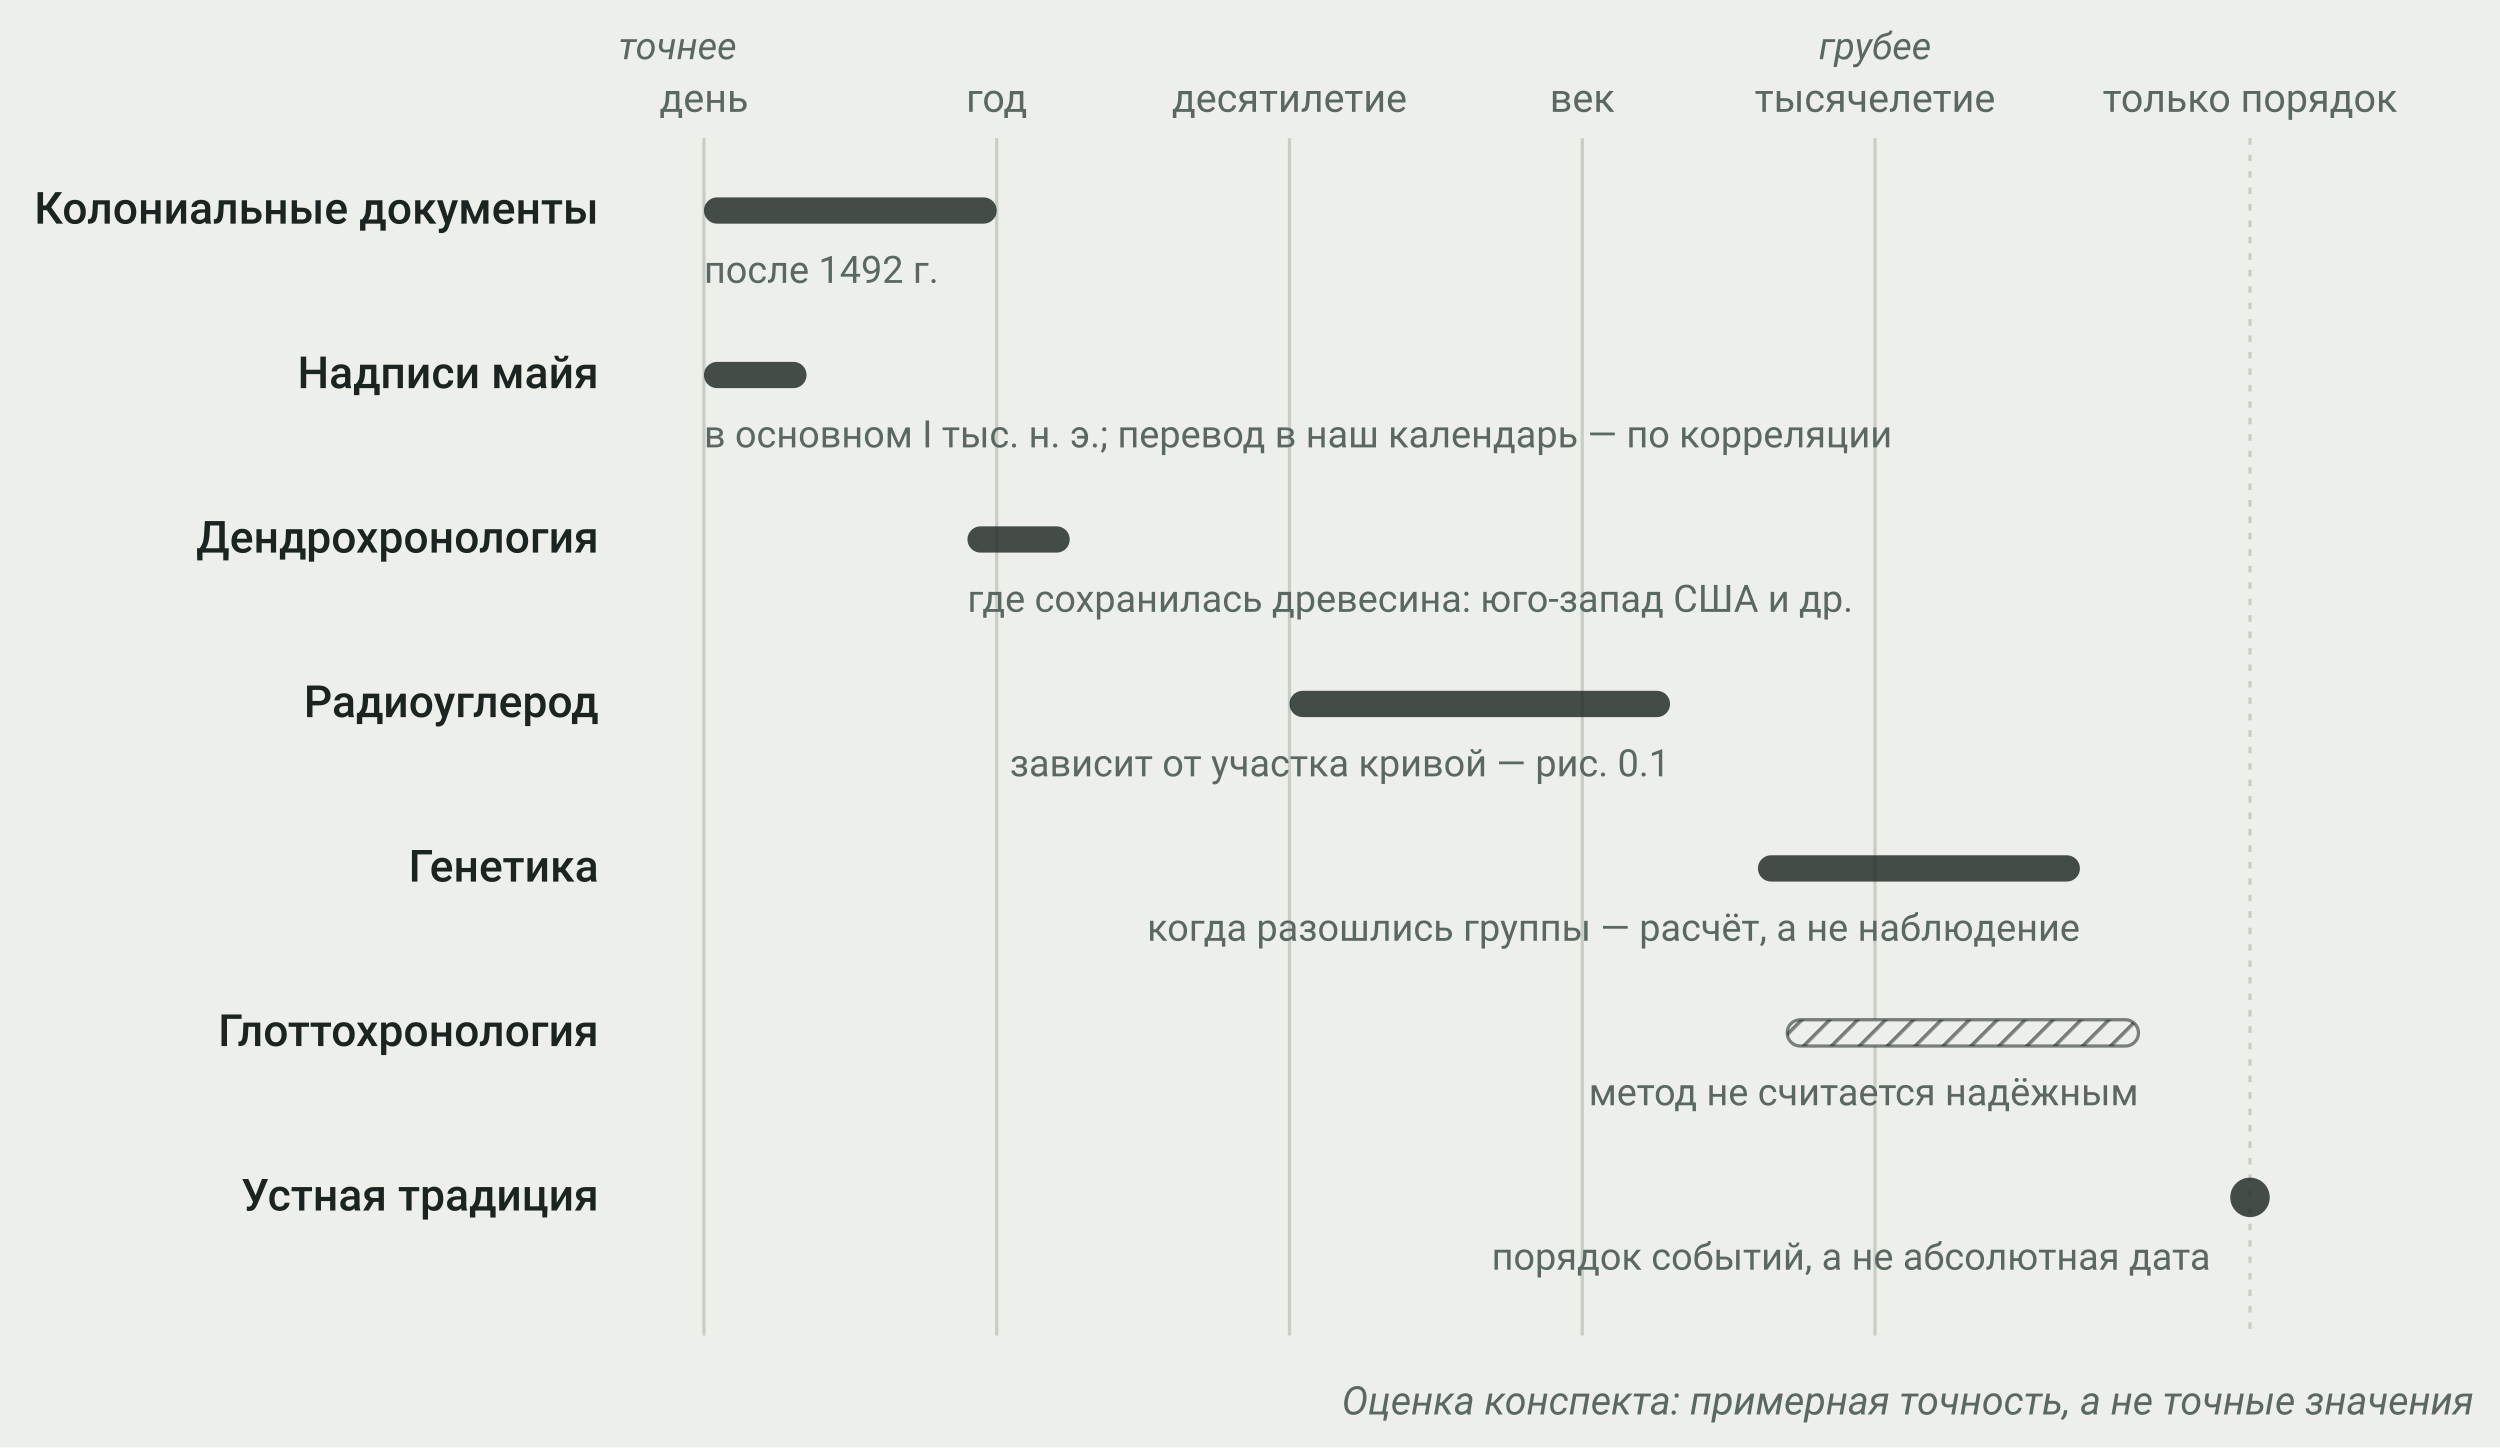
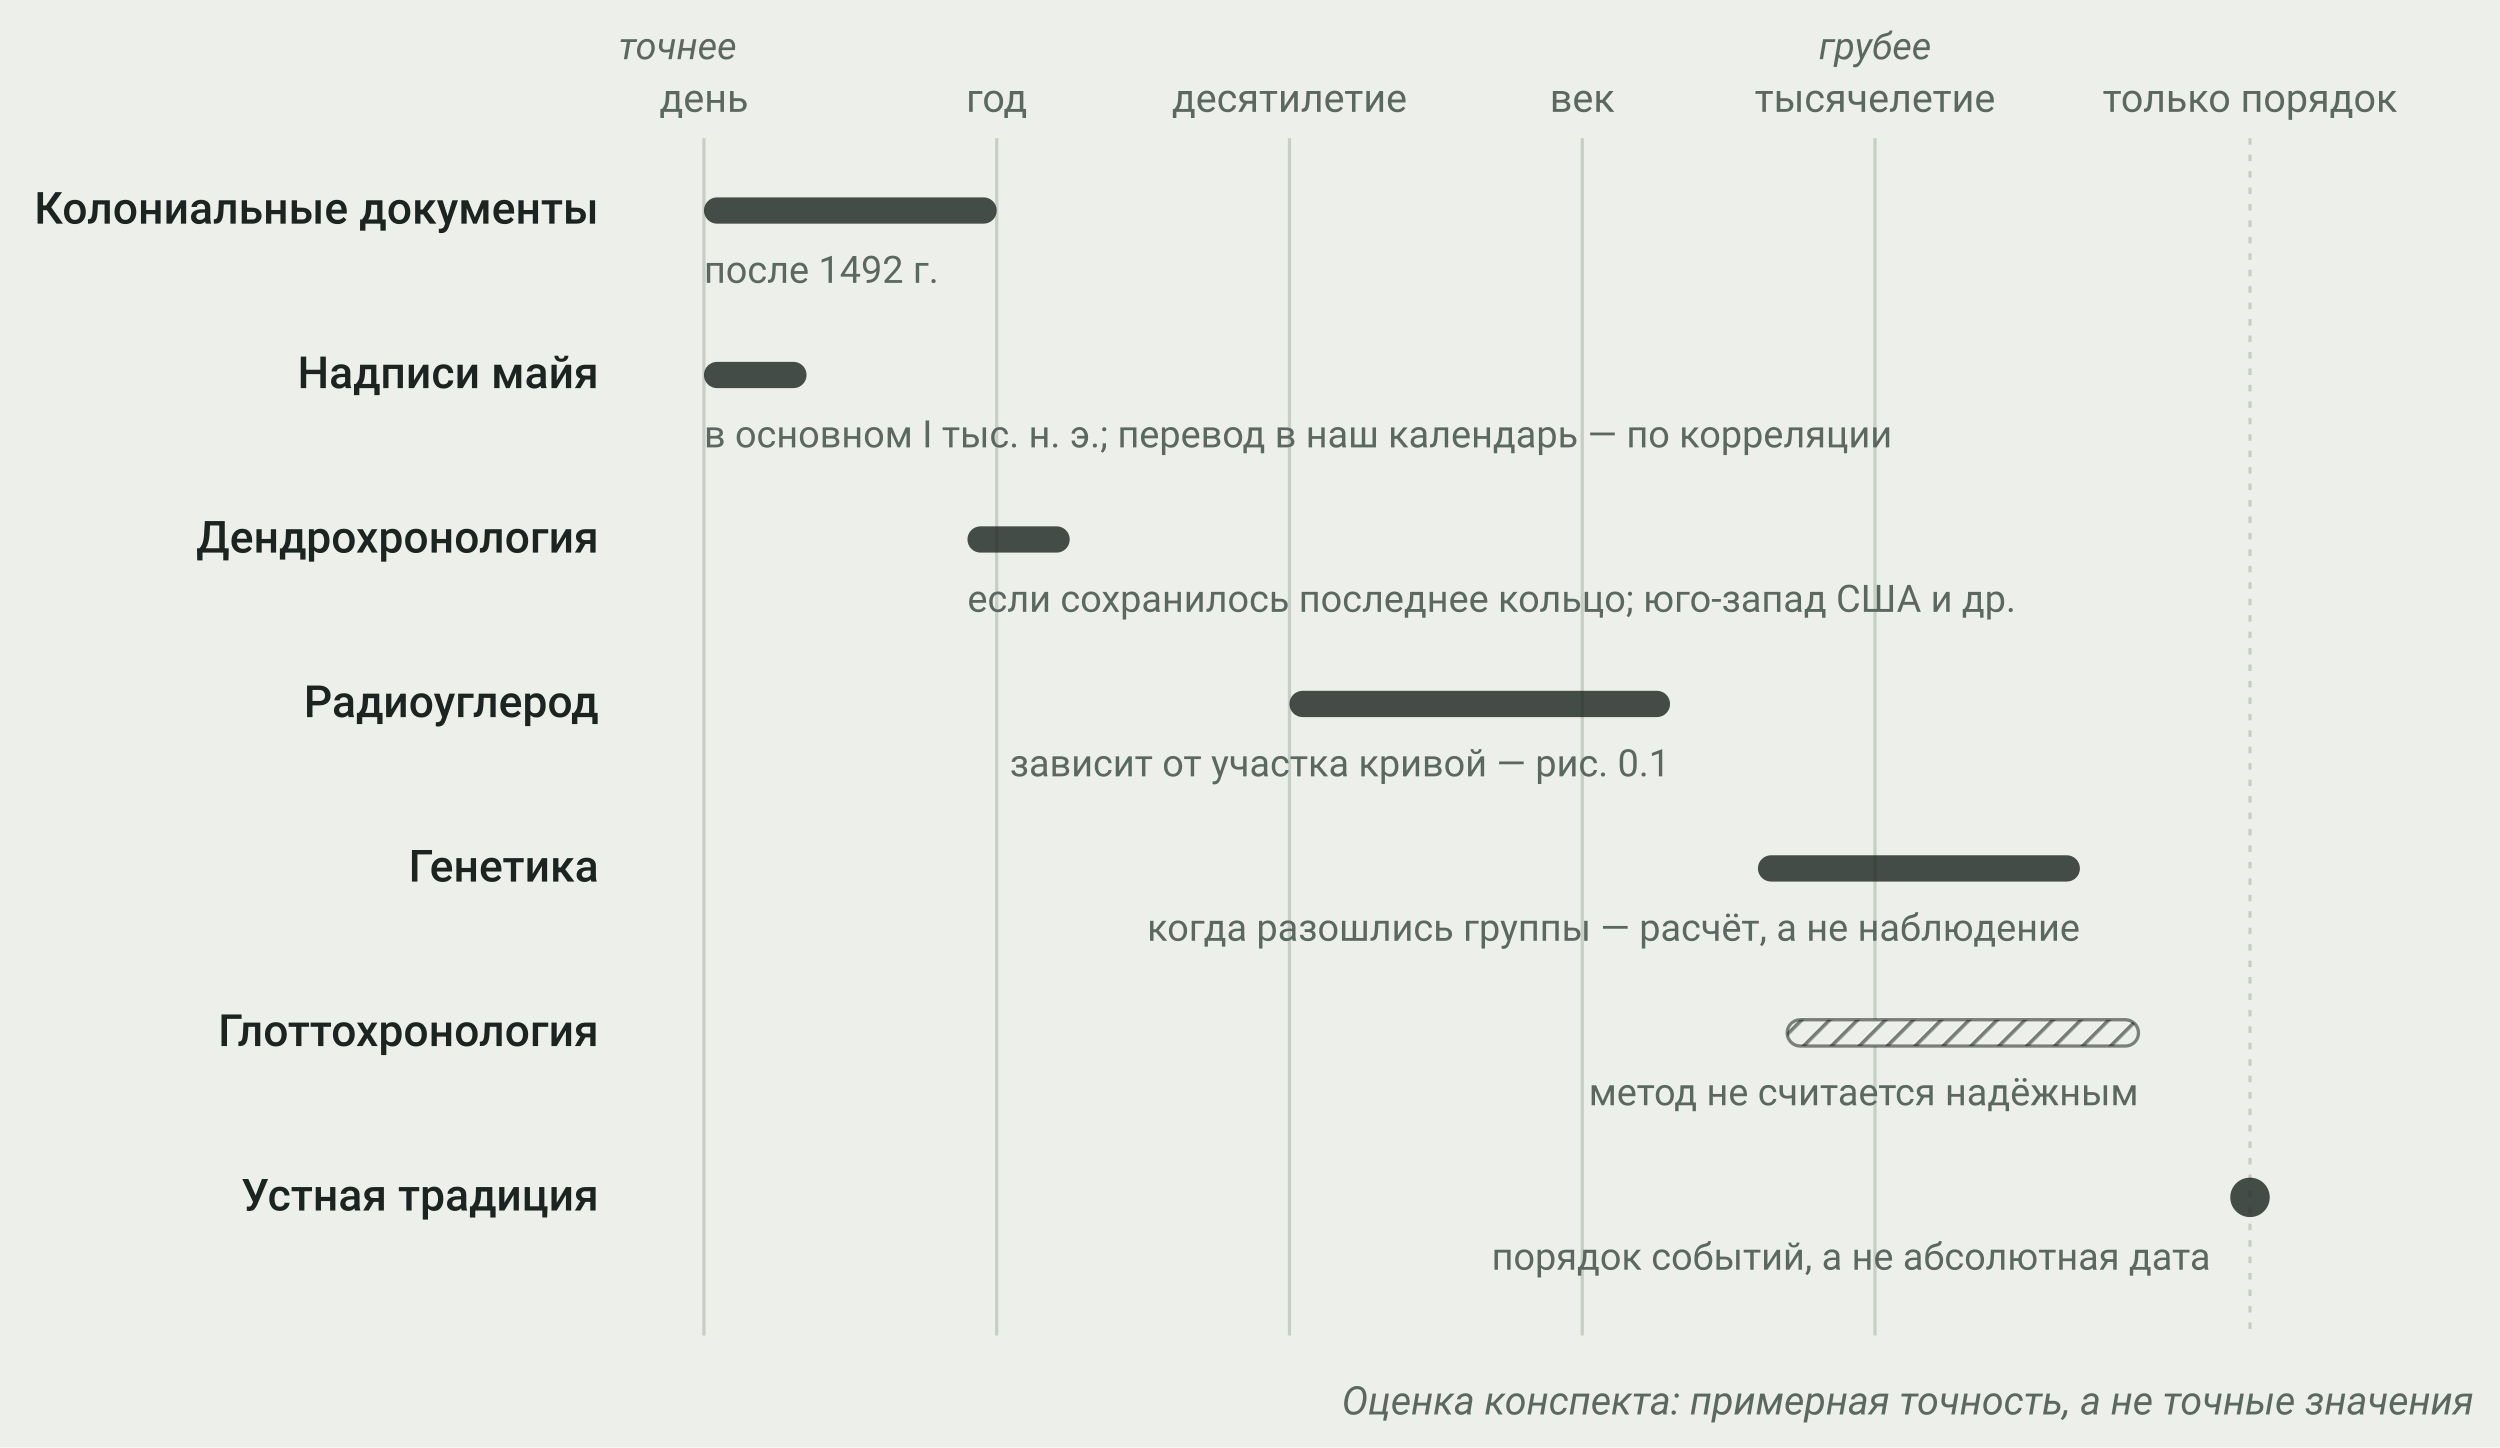
<svg xmlns="http://www.w3.org/2000/svg" viewBox="0 0 760 440" width="760" height="440" role="img" aria-labelledby="t d" font-family="'Alegreya Sans','Segoe UI',Roboto,'Helvetica Neue',Arial,sans-serif">
  <rect width="760" height="440" fill="#EDF0EA" />
  <defs>
    <pattern id="hatch" width="6" height="6" patternUnits="userSpaceOnUse" patternTransform="rotate(45)">
      <rect width="6" height="6" fill="#EDF0EA" />
      <line x1="0" y1="0" x2="0" y2="6" stroke="#1B2420" stroke-width="2.2" stroke-opacity=".55" />
    </pattern>
  </defs>
  <line x1="214.0" y1="42.0" x2="214.0" y2="406.0" stroke="#C7CFC4" stroke-width="1" stroke-opacity="1.0" />
  <text x="214.0" y="34.0" fill="#5B6862" font-size="12" text-anchor="middle" font-weight="400" font-family="'Alegreya Sans','Segoe UI',Roboto,'Helvetica Neue',Arial,sans-serif">день</text>
  <line x1="303.0" y1="42.0" x2="303.0" y2="406.0" stroke="#C7CFC4" stroke-width="1" stroke-opacity="1.0" />
  <text x="303.0" y="34.0" fill="#5B6862" font-size="12" text-anchor="middle" font-weight="400" font-family="'Alegreya Sans','Segoe UI',Roboto,'Helvetica Neue',Arial,sans-serif">год</text>
  <line x1="392.0" y1="42.0" x2="392.0" y2="406.0" stroke="#C7CFC4" stroke-width="1" stroke-opacity="1.0" />
  <text x="392.0" y="34.0" fill="#5B6862" font-size="12" text-anchor="middle" font-weight="400" font-family="'Alegreya Sans','Segoe UI',Roboto,'Helvetica Neue',Arial,sans-serif">десятилетие</text>
  <line x1="481.0" y1="42.0" x2="481.0" y2="406.0" stroke="#C7CFC4" stroke-width="1" stroke-opacity="1.0" />
  <text x="481.0" y="34.0" fill="#5B6862" font-size="12" text-anchor="middle" font-weight="400" font-family="'Alegreya Sans','Segoe UI',Roboto,'Helvetica Neue',Arial,sans-serif">век</text>
  <line x1="570.0" y1="42.0" x2="570.0" y2="406.0" stroke="#C7CFC4" stroke-width="1" stroke-opacity="1.0" />
  <text x="570.0" y="34.0" fill="#5B6862" font-size="12" text-anchor="middle" font-weight="400" font-family="'Alegreya Sans','Segoe UI',Roboto,'Helvetica Neue',Arial,sans-serif">тысячелетие</text>
  <line x1="684.0" y1="42.0" x2="684.0" y2="406.0" stroke="#C7CFC4" stroke-width="1" stroke-opacity="1.0" stroke-dasharray="2 3" />
  <text x="684.0" y="34.0" fill="#5B6862" font-size="12" text-anchor="middle" font-weight="400" font-family="'Alegreya Sans','Segoe UI',Roboto,'Helvetica Neue',Arial,sans-serif">только порядок</text>
  <text x="206.0" y="18.0" fill="#5B6862" font-size="11.5" text-anchor="middle" font-weight="400" font-family="'Alegreya Sans','Segoe UI',Roboto,'Helvetica Neue',Arial,sans-serif" font-style="italic">точнее</text>
  <text x="570.0" y="18.0" fill="#5B6862" font-size="11.5" text-anchor="middle" font-weight="400" font-family="'Alegreya Sans','Segoe UI',Roboto,'Helvetica Neue',Arial,sans-serif" font-style="italic">грубее</text>
  <text x="182.0" y="68.0" fill="#1B2420" font-size="13.5" text-anchor="end" font-weight="500" font-family="'Alegreya Sans','Segoe UI',Roboto,'Helvetica Neue',Arial,sans-serif">Колониальные документы</text>
  <rect x="214.0" y="60.0" width="89.0" height="8.0" rx="4" fill="#1B2420" fill-opacity="0.8" />
  <text x="214.0" y="86.0" fill="#5B6862" font-size="11.5" text-anchor="start" font-weight="400" font-family="'Alegreya Sans','Segoe UI',Roboto,'Helvetica Neue',Arial,sans-serif">после 1492 г.</text>
  <text x="182.0" y="118.0" fill="#1B2420" font-size="13.5" text-anchor="end" font-weight="500" font-family="'Alegreya Sans','Segoe UI',Roboto,'Helvetica Neue',Arial,sans-serif">Надписи майя</text>
  <rect x="214.0" y="110.0" width="31.2" height="8.0" rx="4" fill="#1B2420" fill-opacity="0.8" />
  <text x="214.0" y="136.0" fill="#5B6862" font-size="11.5" text-anchor="start" font-weight="400" font-family="'Alegreya Sans','Segoe UI',Roboto,'Helvetica Neue',Arial,sans-serif">в основном I тыс. н. э.; перевод в наш календарь — по корреляции</text>
  <text x="182.0" y="168.0" fill="#1B2420" font-size="13.5" text-anchor="end" font-weight="500" font-family="'Alegreya Sans','Segoe UI',Roboto,'Helvetica Neue',Arial,sans-serif">Дендрохронология</text>
  <rect x="294.1" y="160.0" width="31.1" height="8.0" rx="4" fill="#1B2420" fill-opacity="0.8" />
-   <text x="294.1" y="186.0" fill="#5B6862" font-size="11.5" text-anchor="start" font-weight="400" font-family="'Alegreya Sans','Segoe UI',Roboto,'Helvetica Neue',Arial,sans-serif">где сохранилась древесина: юго-запад США и др.</text>
+   <text x="294.1" y="186.0" fill="#5B6862" font-size="11.5" text-anchor="start" font-weight="400" font-family="'Alegreya Sans','Segoe UI',Roboto,'Helvetica Neue',Arial,sans-serif">если сохранилось последнее кольцо; юго-запад США и др.</text>
  <text x="182.0" y="218.0" fill="#1B2420" font-size="13.5" text-anchor="end" font-weight="500" font-family="'Alegreya Sans','Segoe UI',Roboto,'Helvetica Neue',Arial,sans-serif">Радиоуглерод</text>
  <rect x="392.0" y="210.0" width="115.7" height="8.0" rx="4" fill="#1B2420" fill-opacity="0.8" />
  <text x="507.7" y="236.0" fill="#5B6862" font-size="11.5" text-anchor="end" font-weight="400" font-family="'Alegreya Sans','Segoe UI',Roboto,'Helvetica Neue',Arial,sans-serif">зависит от участка кривой — рис. 0.1</text>
  <text x="182.0" y="268.0" fill="#1B2420" font-size="13.5" text-anchor="end" font-weight="500" font-family="'Alegreya Sans','Segoe UI',Roboto,'Helvetica Neue',Arial,sans-serif">Генетика</text>
  <rect x="534.4" y="260.0" width="97.9" height="8.0" rx="4" fill="#1B2420" fill-opacity="0.8" />
  <text x="632.3" y="286.0" fill="#5B6862" font-size="11.5" text-anchor="end" font-weight="400" font-family="'Alegreya Sans','Segoe UI',Roboto,'Helvetica Neue',Arial,sans-serif">когда разошлись группы — расчёт, а не наблюдение</text>
  <text x="182.0" y="318.0" fill="#1B2420" font-size="13.5" text-anchor="end" font-weight="500" font-family="'Alegreya Sans','Segoe UI',Roboto,'Helvetica Neue',Arial,sans-serif">Глоттохронология</text>
  <rect x="543.3" y="310.0" width="106.8" height="8.0" rx="4" fill="url(#hatch)" fill-opacity="1" />
  <rect x="543.3" y="310.0" width="106.8" height="8" rx="4" fill="none" stroke="#1B2420" stroke-opacity=".55" />
  <text x="650.1" y="336.0" fill="#5B6862" font-size="11.5" text-anchor="end" font-weight="400" font-family="'Alegreya Sans','Segoe UI',Roboto,'Helvetica Neue',Arial,sans-serif">метод не считается надёжным</text>
  <text x="182.0" y="368.0" fill="#1B2420" font-size="13.5" text-anchor="end" font-weight="500" font-family="'Alegreya Sans','Segoe UI',Roboto,'Helvetica Neue',Arial,sans-serif">Устная традиция</text>
  <circle cx="684" cy="364" r="6" fill="#1B2420" fill-opacity=".8" />
  <text x="672.0" y="386.0" fill="#5B6862" font-size="11.5" text-anchor="end" font-weight="400" font-family="'Alegreya Sans','Segoe UI',Roboto,'Helvetica Neue',Arial,sans-serif">порядок событий, а не абсолютная дата</text>
  <text x="752.0" y="430.0" fill="#5B6862" font-size="12" text-anchor="end" font-weight="400" font-family="'Alegreya Sans','Segoe UI',Roboto,'Helvetica Neue',Arial,sans-serif" font-style="italic">Оценка конспекта: примерная точность, а не точные значения</text>
</svg>
